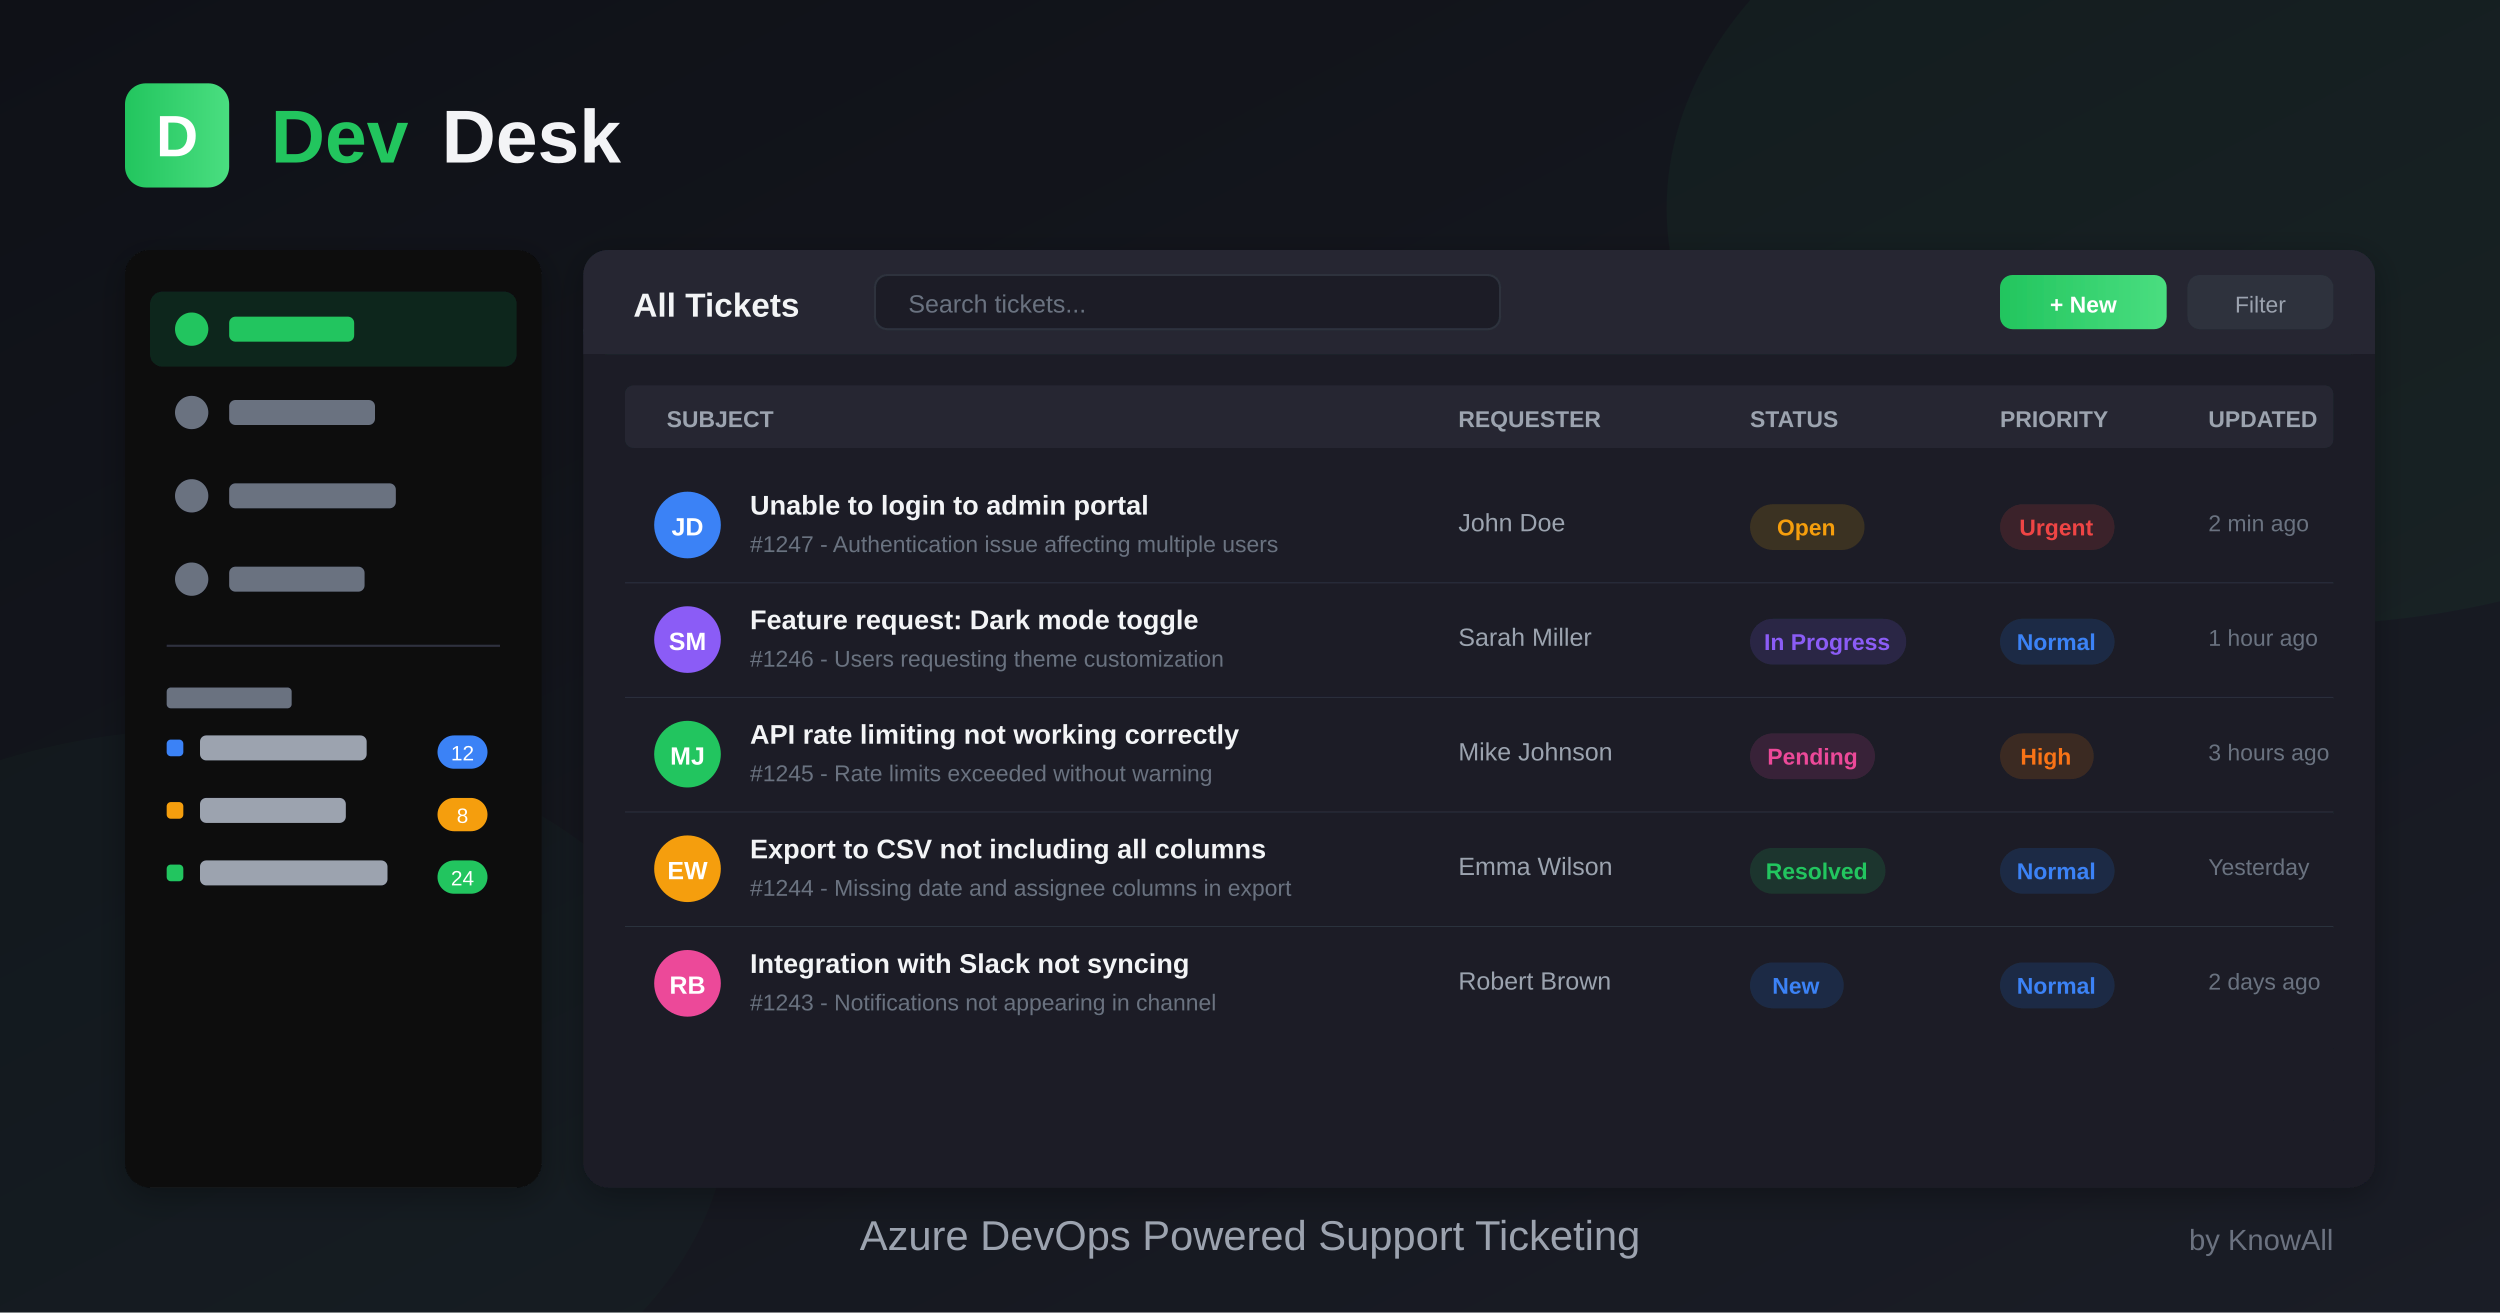
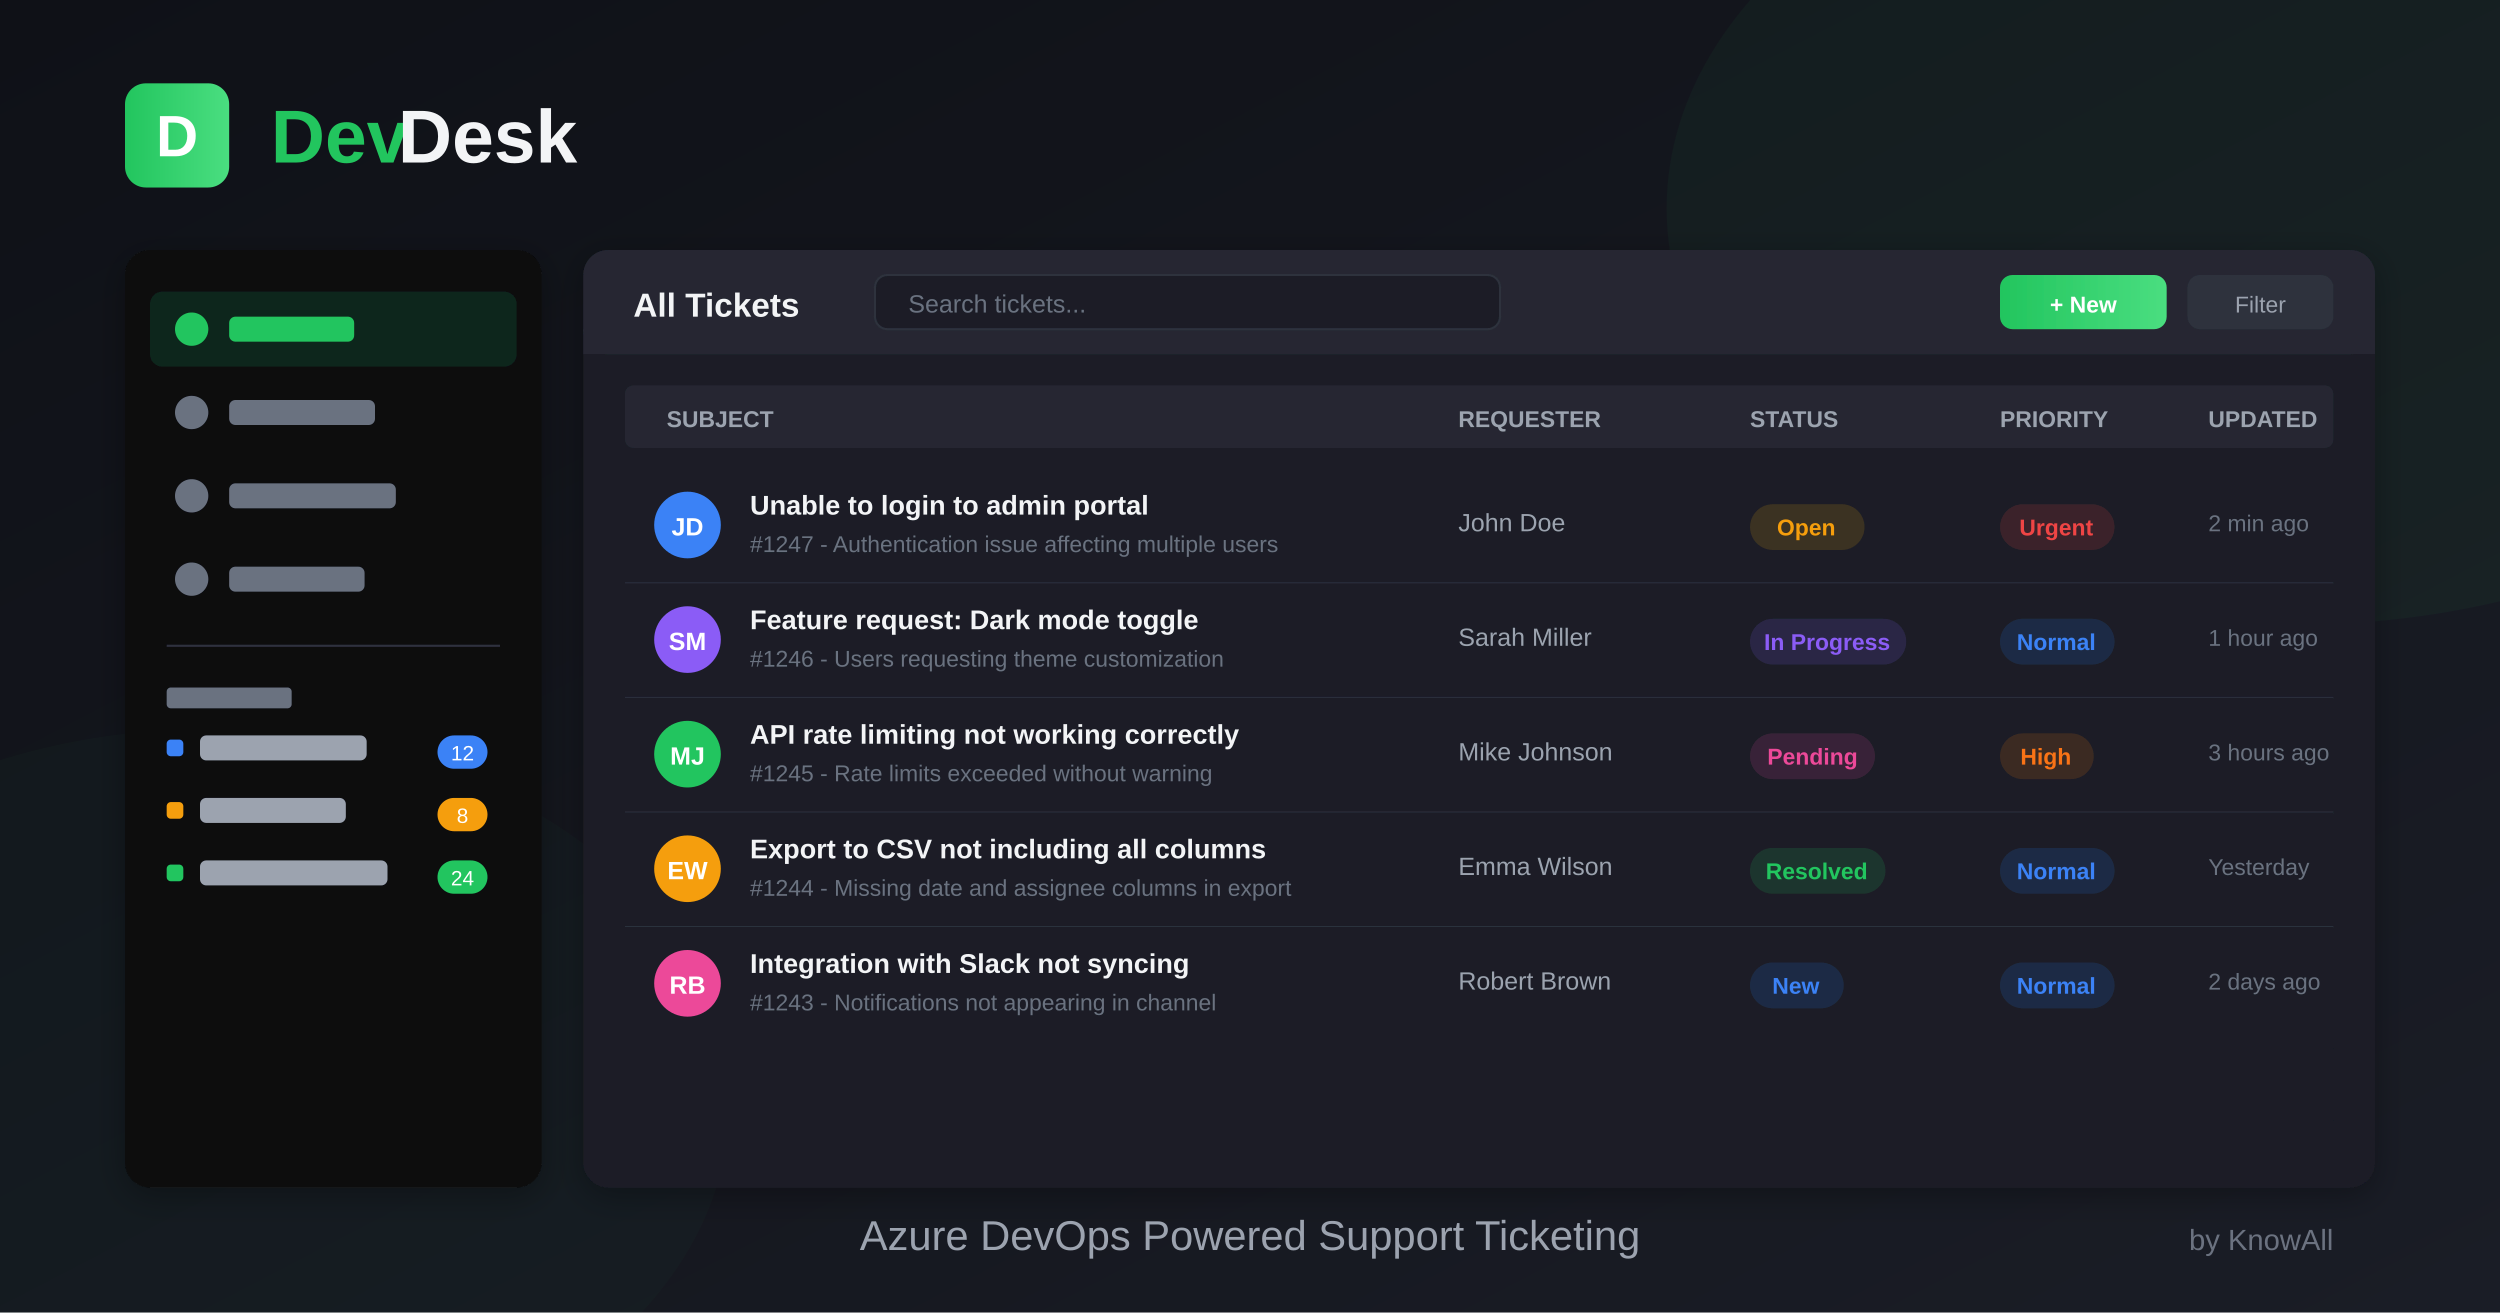
<svg xmlns="http://www.w3.org/2000/svg" width="1200" height="630" viewBox="0 0 1200 630">
  <defs>
    <linearGradient id="greenGradient" x1="0%" y1="0%" x2="100%" y2="0%">
      <stop offset="0%" style="stop-color:#22c55e;stop-opacity:1" />
      <stop offset="100%" style="stop-color:#4ade80;stop-opacity:1" />
    </linearGradient>
    <linearGradient id="bgGradient" x1="0%" y1="0%" x2="100%" y2="100%">
      <stop offset="0%" style="stop-color:#0f1117;stop-opacity:1" />
      <stop offset="100%" style="stop-color:#1a1d26;stop-opacity:1" />
    </linearGradient>
    <filter id="shadow" x="-20%" y="-20%" width="140%" height="140%">
      <feDropShadow dx="0" dy="4" stdDeviation="8" flood-color="#000" flood-opacity="0.3" />
    </filter>
  </defs>
  <rect width="1200" height="630" fill="url(#bgGradient)" />
  <ellipse cx="1100" cy="100" rx="300" ry="200" fill="#22c55e" opacity="0.05" />
  <ellipse cx="100" cy="530" rx="250" ry="180" fill="#22c55e" opacity="0.03" />
  <g transform="translate(60, 40)">
    <rect x="0" y="0" width="50" height="50" rx="10" fill="url(#greenGradient)" />
    <text x="25" y="35" font-family="Arial, sans-serif" font-size="28" font-weight="bold" fill="white" text-anchor="middle">D</text>
    <text x="70" y="38" font-family="Arial, sans-serif" font-size="36" font-weight="bold" fill="#22c55e">Dev</text>
-     <text x="152" y="38" font-family="Arial, sans-serif" font-size="36" font-weight="bold" fill="#f3f4f6">Desk</text>
+     <text x="131" y="38" font-family="Arial, sans-serif" font-size="36" font-weight="bold" fill="#f3f4f6">Desk</text>
  </g>
  <g transform="translate(60, 120)" filter="url(#shadow)">
    <rect x="0" y="0" width="200" height="450" rx="12" fill="#0a0c10" />
    <rect x="12" y="20" width="176" height="36" rx="6" fill="#22c55e" opacity="0.15" />
    <circle cx="32" cy="38" r="8" fill="#22c55e" />
    <rect x="50" y="32" width="60" height="12" rx="3" fill="#22c55e" />
    <circle cx="32" cy="78" r="8" fill="#6b7280" />
    <rect x="50" y="72" width="70" height="12" rx="3" fill="#6b7280" />
    <circle cx="32" cy="118" r="8" fill="#6b7280" />
    <rect x="50" y="112" width="80" height="12" rx="3" fill="#6b7280" />
    <circle cx="32" cy="158" r="8" fill="#6b7280" />
    <rect x="50" y="152" width="65" height="12" rx="3" fill="#6b7280" />
    <line x1="20" y1="190" x2="180" y2="190" stroke="#2d313d" stroke-width="1" />
    <rect x="20" y="210" width="60" height="10" rx="2" fill="#6b7280" />
    <rect x="20" y="235" width="8" height="8" rx="2" fill="#3b82f6" />
    <rect x="36" y="233" width="80" height="12" rx="3" fill="#9ca3af" />
    <rect x="150" y="233" width="24" height="16" rx="8" fill="#3b82f6" />
    <text x="162" y="245" font-family="Arial, sans-serif" font-size="10" fill="white" text-anchor="middle">12</text>
    <rect x="20" y="265" width="8" height="8" rx="2" fill="#f59e0b" />
    <rect x="36" y="263" width="70" height="12" rx="3" fill="#9ca3af" />
    <rect x="150" y="263" width="24" height="16" rx="8" fill="#f59e0b" />
    <text x="162" y="275" font-family="Arial, sans-serif" font-size="10" fill="white" text-anchor="middle">8</text>
    <rect x="20" y="295" width="8" height="8" rx="2" fill="#22c55e" />
    <rect x="36" y="293" width="90" height="12" rx="3" fill="#9ca3af" />
    <rect x="150" y="293" width="24" height="16" rx="8" fill="#22c55e" />
    <text x="162" y="305" font-family="Arial, sans-serif" font-size="10" fill="white" text-anchor="middle">24</text>
  </g>
  <g transform="translate(280, 120)" filter="url(#shadow)">
    <rect x="0" y="0" width="860" height="450" rx="12" fill="#1a1d26" />
    <rect x="0" y="0" width="860" height="50" rx="12" fill="#252832" />
    <rect x="0" y="38" width="860" height="12" fill="#252832" />
    <text x="24" y="32" font-family="Arial, sans-serif" font-size="16" font-weight="bold" fill="#f3f4f6">All Tickets</text>
    <rect x="140" y="12" width="300" height="26" rx="6" fill="#1a1d26" stroke="#2d313d" stroke-width="1" />
    <text x="156" y="30" font-family="Arial, sans-serif" font-size="12" fill="#6b7280">Search tickets...</text>
    <rect x="680" y="12" width="80" height="26" rx="6" fill="url(#greenGradient)" />
    <text x="720" y="30" font-family="Arial, sans-serif" font-size="11" font-weight="bold" fill="white" text-anchor="middle">+ New</text>
    <rect x="770" y="12" width="70" height="26" rx="6" fill="#2d313d" />
    <text x="805" y="30" font-family="Arial, sans-serif" font-size="11" fill="#9ca3af" text-anchor="middle">Filter</text>
    <rect x="20" y="65" width="820" height="30" rx="4" fill="#252832" />
    <text x="40" y="85" font-family="Arial, sans-serif" font-size="11" font-weight="bold" fill="#9ca3af">SUBJECT</text>
    <text x="420" y="85" font-family="Arial, sans-serif" font-size="11" font-weight="bold" fill="#9ca3af">REQUESTER</text>
    <text x="560" y="85" font-family="Arial, sans-serif" font-size="11" font-weight="bold" fill="#9ca3af">STATUS</text>
    <text x="680" y="85" font-family="Arial, sans-serif" font-size="11" font-weight="bold" fill="#9ca3af">PRIORITY</text>
    <text x="780" y="85" font-family="Arial, sans-serif" font-size="11" font-weight="bold" fill="#9ca3af">UPDATED</text>
    <rect x="20" y="105" width="820" height="55" rx="0" fill="#1a1d26" />
    <line x1="20" y1="160" x2="840" y2="160" stroke="#2d313d" stroke-width="1" />
    <circle cx="50" cy="132" r="16" fill="#3b82f6" />
    <text x="50" y="137" font-family="Arial, sans-serif" font-size="12" font-weight="bold" fill="white" text-anchor="middle">JD</text>
    <text x="80" y="127" font-family="Arial, sans-serif" font-size="13" font-weight="600" fill="#f3f4f6">Unable to login to admin portal</text>
    <text x="80" y="145" font-family="Arial, sans-serif" font-size="11" fill="#6b7280">#1247 - Authentication issue affecting multiple users</text>
    <text x="420" y="135" font-family="Arial, sans-serif" font-size="12" fill="#9ca3af">John Doe</text>
    <rect x="560" y="122" width="55" height="22" rx="11" fill="#f59e0b" opacity="0.15" />
    <text x="587" y="137" font-family="Arial, sans-serif" font-size="11" font-weight="600" fill="#f59e0b" text-anchor="middle">Open</text>
    <rect x="680" y="122" width="55" height="22" rx="11" fill="#ef4444" opacity="0.15" />
    <text x="707" y="137" font-family="Arial, sans-serif" font-size="11" font-weight="600" fill="#ef4444" text-anchor="middle">Urgent</text>
    <text x="780" y="135" font-family="Arial, sans-serif" font-size="11" fill="#6b7280">2 min ago</text>
    <rect x="20" y="160" width="820" height="55" rx="0" fill="#1a1d26" />
    <line x1="20" y1="215" x2="840" y2="215" stroke="#2d313d" stroke-width="1" />
    <circle cx="50" cy="187" r="16" fill="#8b5cf6" />
    <text x="50" y="192" font-family="Arial, sans-serif" font-size="12" font-weight="bold" fill="white" text-anchor="middle">SM</text>
    <text x="80" y="182" font-family="Arial, sans-serif" font-size="13" font-weight="600" fill="#f3f4f6">Feature request: Dark mode toggle</text>
    <text x="80" y="200" font-family="Arial, sans-serif" font-size="11" fill="#6b7280">#1246 - Users requesting theme customization</text>
    <text x="420" y="190" font-family="Arial, sans-serif" font-size="12" fill="#9ca3af">Sarah Miller</text>
    <rect x="560" y="177" width="75" height="22" rx="11" fill="#8b5cf6" opacity="0.15" />
    <text x="597" y="192" font-family="Arial, sans-serif" font-size="11" font-weight="600" fill="#8b5cf6" text-anchor="middle">In Progress</text>
    <rect x="680" y="177" width="55" height="22" rx="11" fill="#3b82f6" opacity="0.15" />
    <text x="707" y="192" font-family="Arial, sans-serif" font-size="11" font-weight="600" fill="#3b82f6" text-anchor="middle">Normal</text>
    <text x="780" y="190" font-family="Arial, sans-serif" font-size="11" fill="#6b7280">1 hour ago</text>
    <rect x="20" y="215" width="820" height="55" rx="0" fill="#1a1d26" />
    <line x1="20" y1="270" x2="840" y2="270" stroke="#2d313d" stroke-width="1" />
    <circle cx="50" cy="242" r="16" fill="#22c55e" />
    <text x="50" y="247" font-family="Arial, sans-serif" font-size="12" font-weight="bold" fill="white" text-anchor="middle">MJ</text>
    <text x="80" y="237" font-family="Arial, sans-serif" font-size="13" font-weight="600" fill="#f3f4f6">API rate limiting not working correctly</text>
    <text x="80" y="255" font-family="Arial, sans-serif" font-size="11" fill="#6b7280">#1245 - Rate limits exceeded without warning</text>
    <text x="420" y="245" font-family="Arial, sans-serif" font-size="12" fill="#9ca3af">Mike Johnson</text>
    <rect x="560" y="232" width="60" height="22" rx="11" fill="#ec4899" opacity="0.15" />
    <text x="590" y="247" font-family="Arial, sans-serif" font-size="11" font-weight="600" fill="#ec4899" text-anchor="middle">Pending</text>
    <rect x="680" y="232" width="45" height="22" rx="11" fill="#f97316" opacity="0.15" />
    <text x="702" y="247" font-family="Arial, sans-serif" font-size="11" font-weight="600" fill="#f97316" text-anchor="middle">High</text>
    <text x="780" y="245" font-family="Arial, sans-serif" font-size="11" fill="#6b7280">3 hours ago</text>
    <rect x="20" y="270" width="820" height="55" rx="0" fill="#1a1d26" />
    <line x1="20" y1="325" x2="840" y2="325" stroke="#2d313d" stroke-width="1" />
    <circle cx="50" cy="297" r="16" fill="#f59e0b" />
    <text x="50" y="302" font-family="Arial, sans-serif" font-size="12" font-weight="bold" fill="white" text-anchor="middle">EW</text>
    <text x="80" y="292" font-family="Arial, sans-serif" font-size="13" font-weight="600" fill="#f3f4f6">Export to CSV not including all columns</text>
    <text x="80" y="310" font-family="Arial, sans-serif" font-size="11" fill="#6b7280">#1244 - Missing date and assignee columns in export</text>
    <text x="420" y="300" font-family="Arial, sans-serif" font-size="12" fill="#9ca3af">Emma Wilson</text>
    <rect x="560" y="287" width="65" height="22" rx="11" fill="#22c55e" opacity="0.15" />
    <text x="592" y="302" font-family="Arial, sans-serif" font-size="11" font-weight="600" fill="#22c55e" text-anchor="middle">Resolved</text>
    <rect x="680" y="287" width="55" height="22" rx="11" fill="#3b82f6" opacity="0.15" />
    <text x="707" y="302" font-family="Arial, sans-serif" font-size="11" font-weight="600" fill="#3b82f6" text-anchor="middle">Normal</text>
    <text x="780" y="300" font-family="Arial, sans-serif" font-size="11" fill="#6b7280">Yesterday</text>
    <rect x="20" y="325" width="820" height="55" rx="0" fill="#1a1d26" />
    <circle cx="50" cy="352" r="16" fill="#ec4899" />
    <text x="50" y="357" font-family="Arial, sans-serif" font-size="12" font-weight="bold" fill="white" text-anchor="middle">RB</text>
    <text x="80" y="347" font-family="Arial, sans-serif" font-size="13" font-weight="600" fill="#f3f4f6">Integration with Slack not syncing</text>
    <text x="80" y="365" font-family="Arial, sans-serif" font-size="11" fill="#6b7280">#1243 - Notifications not appearing in channel</text>
    <text x="420" y="355" font-family="Arial, sans-serif" font-size="12" fill="#9ca3af">Robert Brown</text>
    <rect x="560" y="342" width="45" height="22" rx="11" fill="#3b82f6" opacity="0.15" />
    <text x="582" y="357" font-family="Arial, sans-serif" font-size="11" font-weight="600" fill="#3b82f6" text-anchor="middle">New</text>
    <rect x="680" y="342" width="55" height="22" rx="11" fill="#3b82f6" opacity="0.15" />
    <text x="707" y="357" font-family="Arial, sans-serif" font-size="11" font-weight="600" fill="#3b82f6" text-anchor="middle">Normal</text>
    <text x="780" y="355" font-family="Arial, sans-serif" font-size="11" fill="#6b7280">2 days ago</text>
    <defs>
      <linearGradient id="fadeOut" x1="0%" y1="0%" x2="0%" y2="100%">
        <stop offset="0%" style="stop-color:#1a1d26;stop-opacity:0" />
        <stop offset="100%" style="stop-color:#1a1d26;stop-opacity:1" />
      </linearGradient>
    </defs>
    <rect x="20" y="380" width="820" height="60" fill="url(#fadeOut)" />
  </g>
  <text x="600" y="600" font-family="Arial, sans-serif" font-size="20" fill="#9ca3af" text-anchor="middle">Azure DevOps Powered Support Ticketing</text>
  <text x="1120" y="600" font-family="Arial, sans-serif" font-size="14" fill="#6b7280" text-anchor="end">by KnowAll</text>
</svg>
